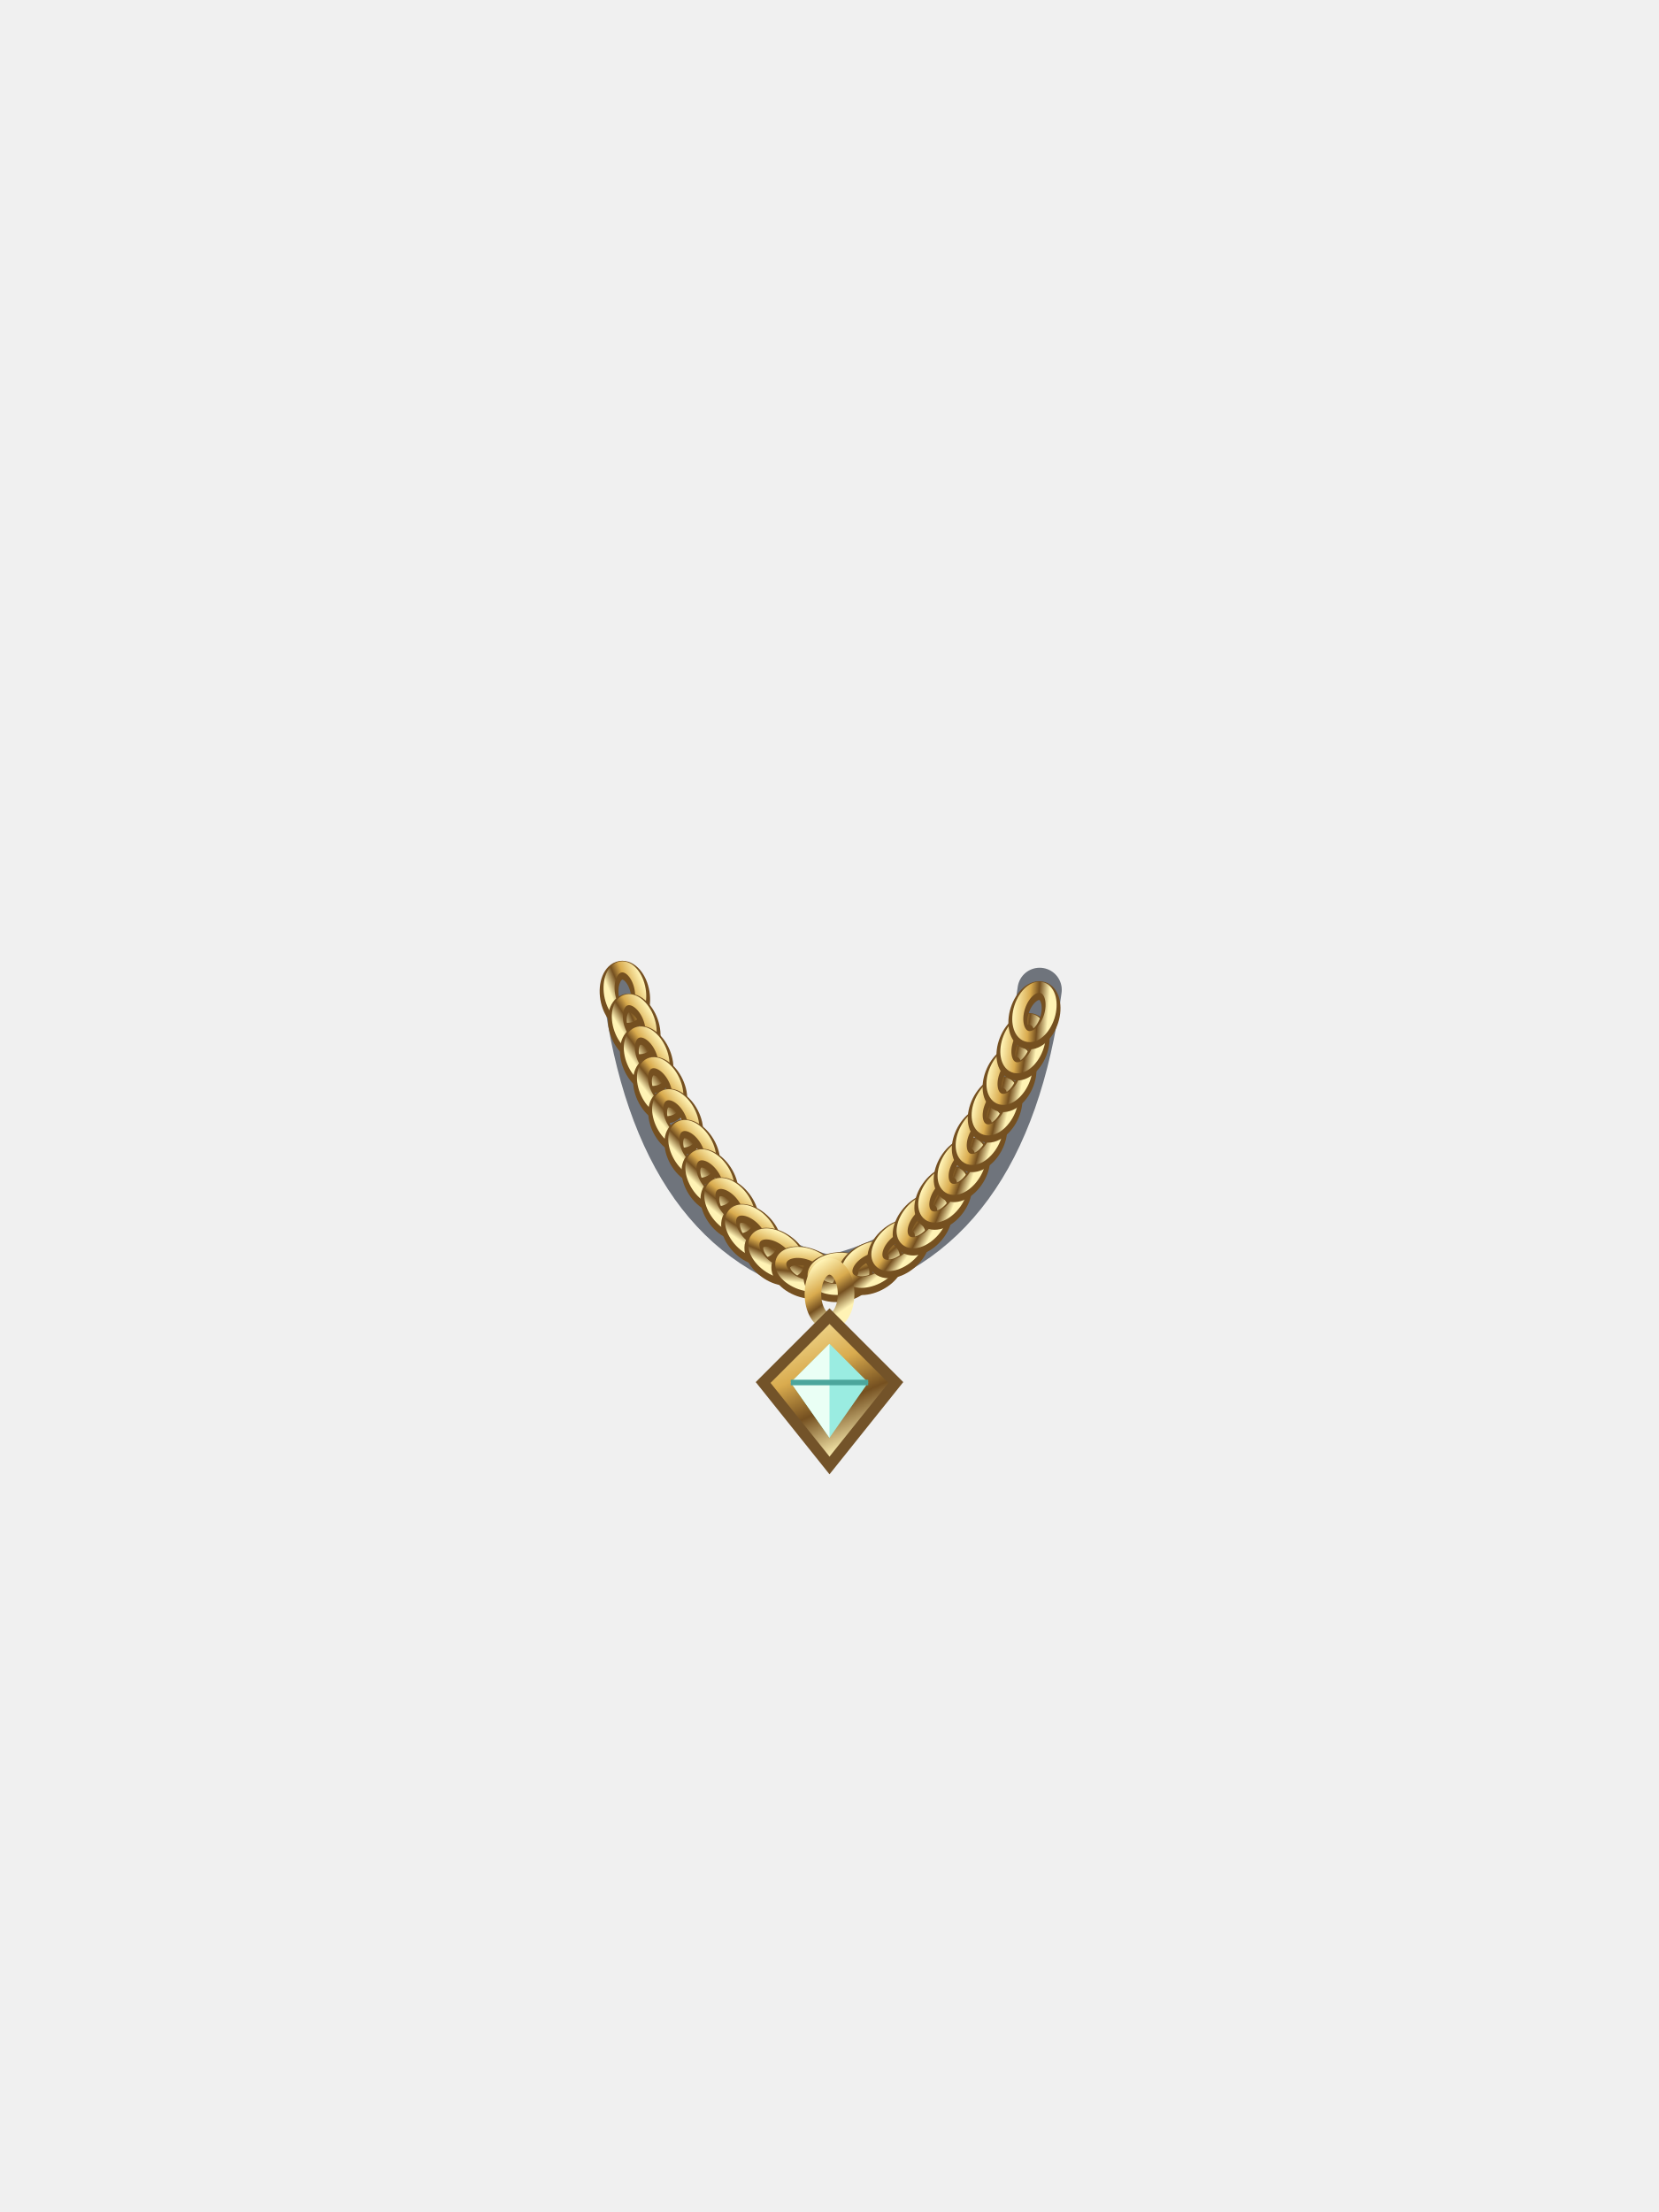
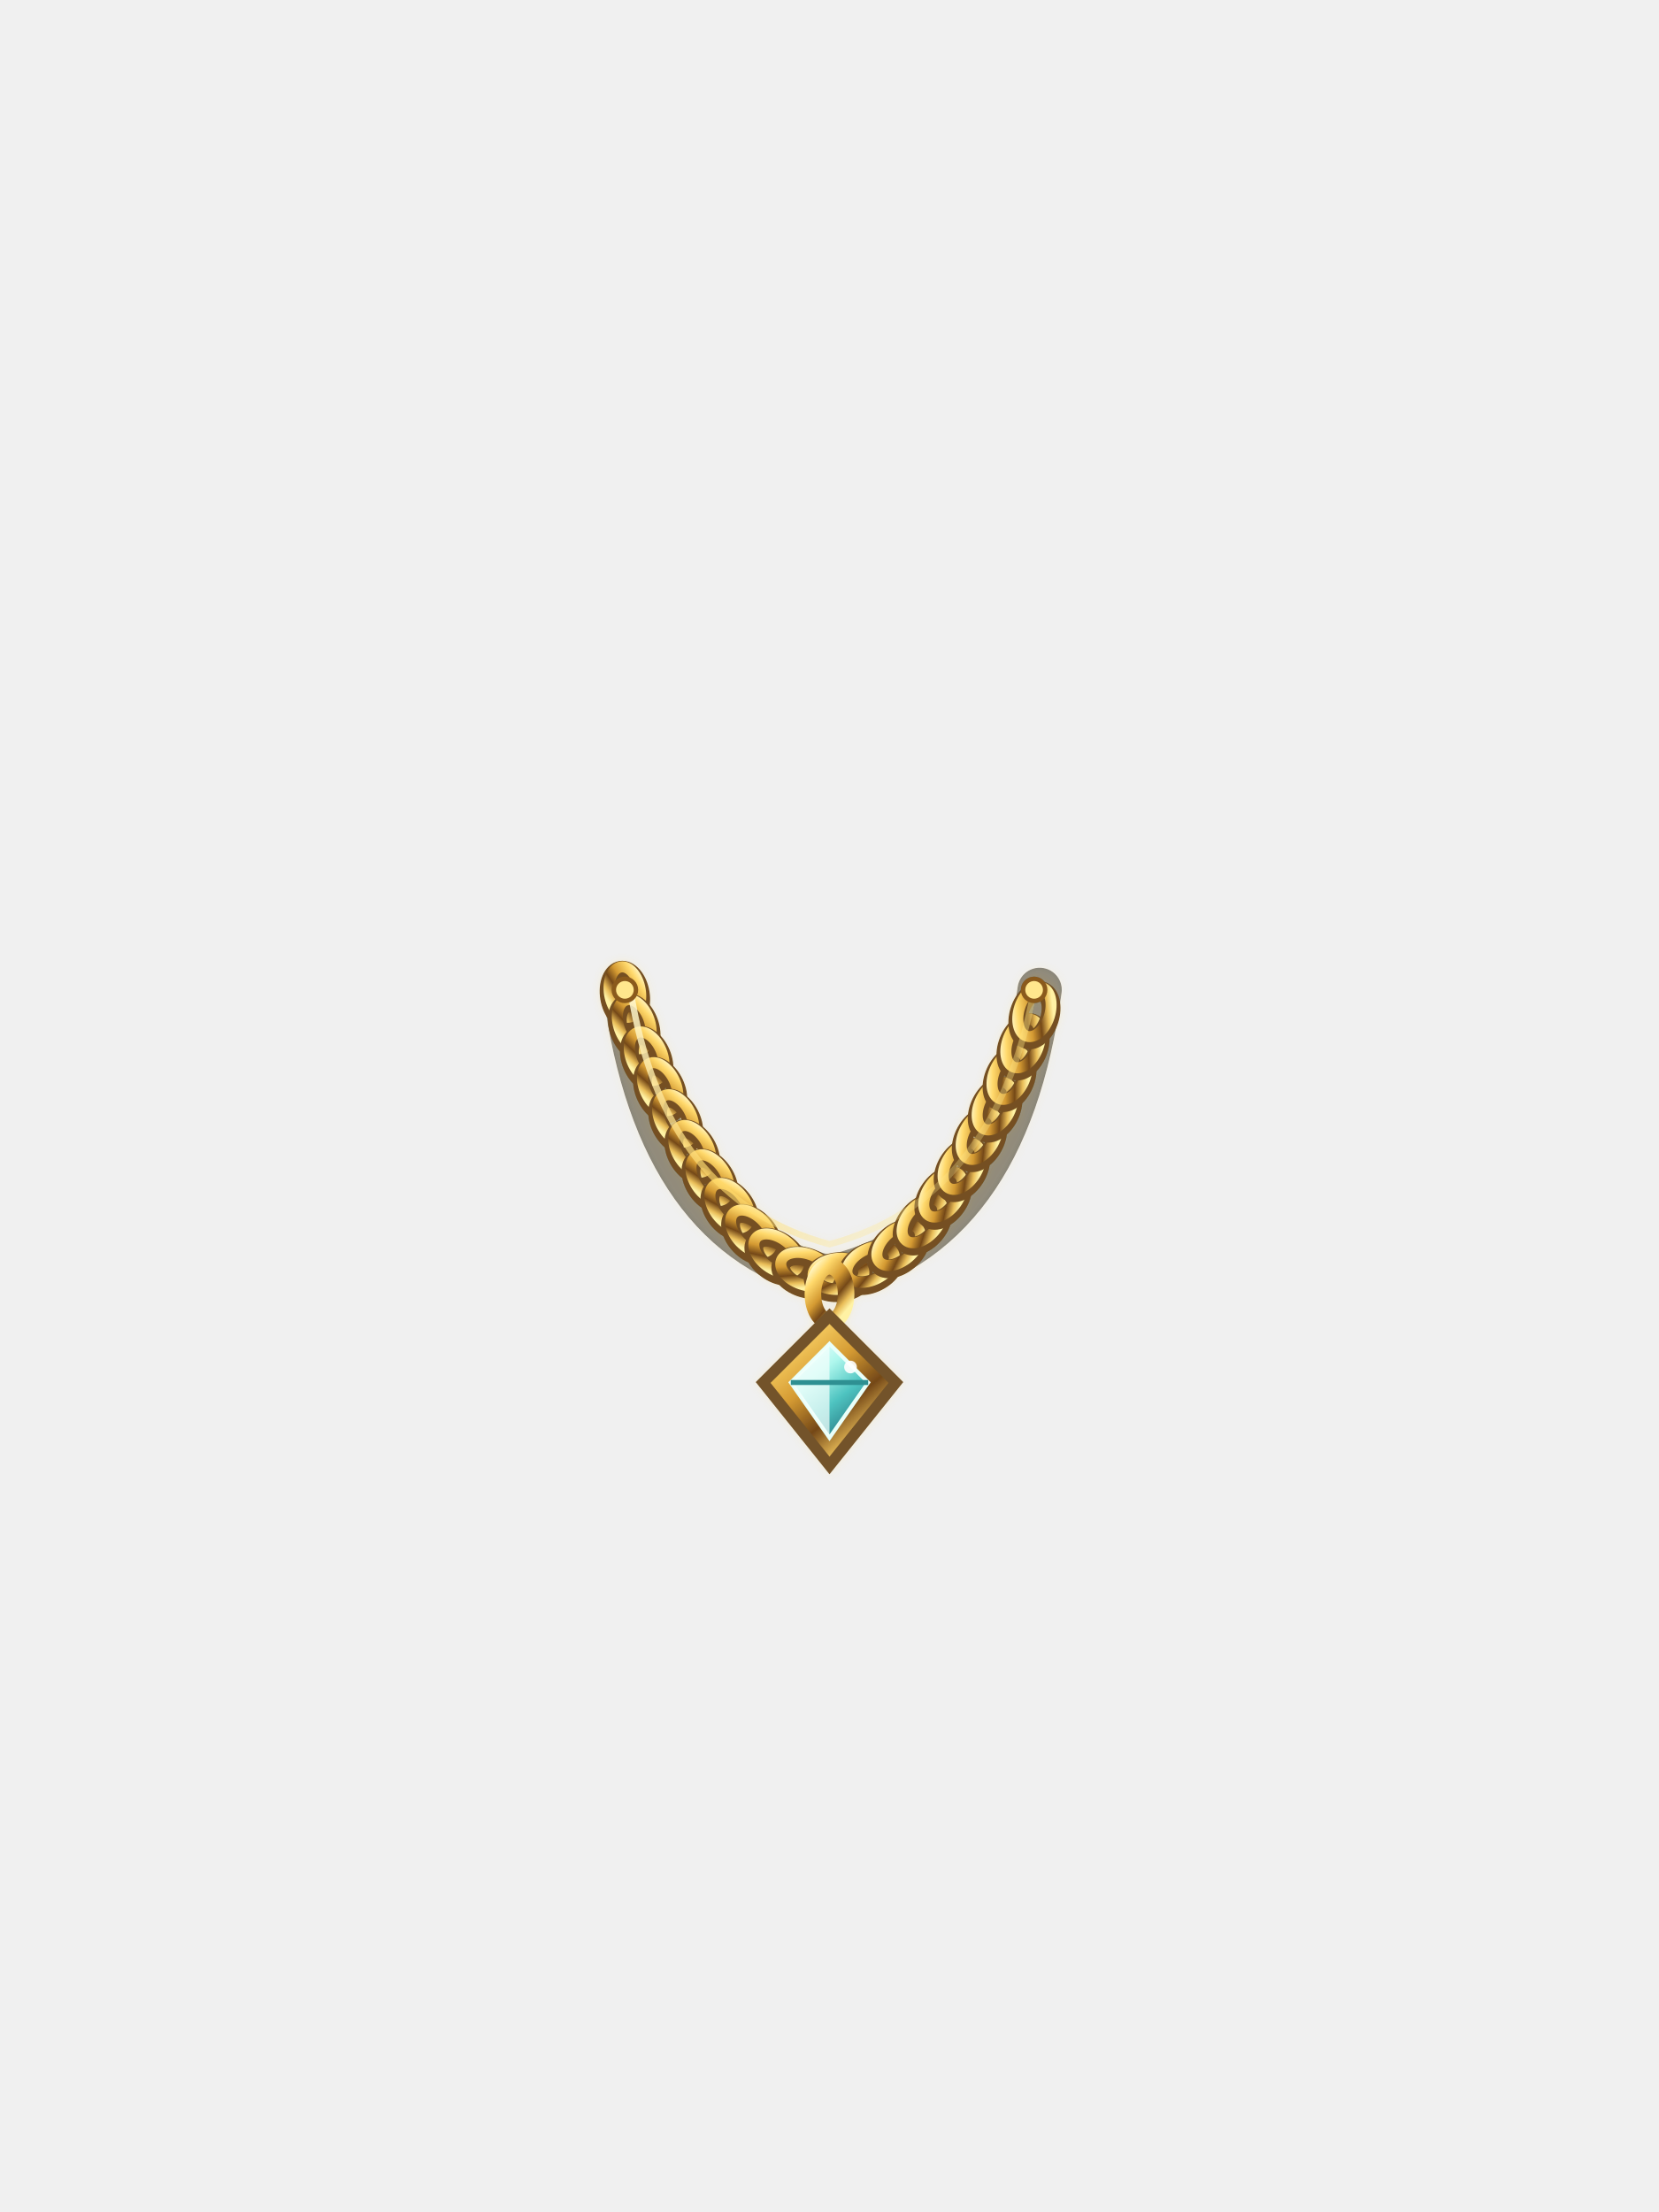
<svg xmlns="http://www.w3.org/2000/svg" viewBox="0 0 300 400">
  <defs>
-     <linearGradient id="chain-metal" x2=".4" y2="1">
-       <stop stop-color="#fff3b5" />
-       <stop offset=".45" stop-color="#d9ab4e" />
-       <stop offset=".7" stop-color="#755020" />
-       <stop offset="1" stop-color="#fff3b5" />
+     <linearGradient id="chain-metal" x1="0" y1="0" x2=".72" y2="1">
+       <stop stop-color="#fff7c7" />
+       <stop offset=".18" stop-color="#ffd96c" />
+       <stop offset=".47" stop-color="#d49a32" />
+       <stop offset=".69" stop-color="#744818" />
+       <stop offset=".87" stop-color="#e9bd58" />
+       <stop offset="1" stop-color="#fff2a4" />
    </linearGradient>
+     <linearGradient id="edge-shine" x1="0" y1="0" x2="1" y2=".7">
+       <stop stop-color="#fffbd8" stop-opacity=".95" />
+       <stop offset=".5" stop-color="#ffd968" stop-opacity=".72" />
+       <stop offset="1" stop-color="#fff0a0" stop-opacity=".16" />
+     </linearGradient>
+     <linearGradient id="gem-face" x1=".15" y1="0" x2=".8" y2="1">
+       <stop stop-color="#f7ffff" />
+       <stop offset=".32" stop-color="#aef7ed" />
+       <stop offset=".62" stop-color="#4fc4c1" />
+       <stop offset="1" stop-color="#216f7a" />
+     </linearGradient>
+     <filter id="jewel-shadow" x="-30%" y="-30%" width="160%" height="180%">
+       <feDropShadow dx="0" dy="1.5" stdDeviation="1.4" flood-color="#160c02" flood-opacity=".68" />
+       <feDropShadow dx="0" dy="0" stdDeviation=".7" flood-color="#ffd86b" flood-opacity=".22" />
+     </filter>
  </defs>
-   <path d="M113 179Q119 224 150 231Q182 224 188 179" fill="none" stroke="#07101e" stroke-opacity=".55" stroke-width="8" stroke-linecap="round" />
-   <ellipse cx="113.00" cy="180.00" rx="4.6" ry="2.8" transform="rotate(80.7 113.00 180.00)" fill="none" stroke="#755020" stroke-width="3.4" />
-   <ellipse cx="113.00" cy="179.40" rx="4.6" ry="2.8" transform="rotate(80.7 113.00 179.40)" fill="none" stroke="url(#chain-metal)" stroke-width="2" />
-   <ellipse cx="114.69" cy="185.80" rx="4.6" ry="2.8" transform="rotate(70.4 114.69 185.80)" fill="none" stroke="#755020" stroke-width="3.4" />
-   <ellipse cx="114.69" cy="185.20" rx="4.6" ry="2.8" transform="rotate(70.4 114.69 185.20)" fill="none" stroke="url(#chain-metal)" stroke-width="2" />
-   <ellipse cx="116.94" cy="191.59" rx="4.6" ry="2.8" transform="rotate(67.3 116.94 191.59)" fill="none" stroke="#755020" stroke-width="3.4" />
-   <ellipse cx="116.94" cy="190.99" rx="4.6" ry="2.8" transform="rotate(67.3 116.94 190.99)" fill="none" stroke="url(#chain-metal)" stroke-width="2" />
-   <ellipse cx="119.38" cy="197.10" rx="4.6" ry="2.8" transform="rotate(65.0 119.38 197.10)" fill="none" stroke="#755020" stroke-width="3.4" />
-   <ellipse cx="119.38" cy="196.50" rx="4.6" ry="2.8" transform="rotate(65.0 119.38 196.50)" fill="none" stroke="url(#chain-metal)" stroke-width="2" />
-   <ellipse cx="122.19" cy="202.84" rx="4.6" ry="2.8" transform="rotate(62.7 122.19 202.84)" fill="none" stroke="#755020" stroke-width="3.4" />
-   <ellipse cx="122.19" cy="202.24" rx="4.6" ry="2.8" transform="rotate(62.7 122.19 202.24)" fill="none" stroke="url(#chain-metal)" stroke-width="2" />
-   <ellipse cx="125.19" cy="208.35" rx="4.6" ry="2.8" transform="rotate(60.1 125.19 208.35)" fill="none" stroke="#755020" stroke-width="3.4" />
-   <ellipse cx="125.19" cy="207.75" rx="4.6" ry="2.8" transform="rotate(60.1 125.19 207.75)" fill="none" stroke="url(#chain-metal)" stroke-width="2" />
-   <ellipse cx="128.38" cy="213.57" rx="4.6" ry="2.8" transform="rotate(56.9 128.38 213.57)" fill="none" stroke="#755020" stroke-width="3.4" />
-   <ellipse cx="128.38" cy="212.97" rx="4.6" ry="2.8" transform="rotate(56.9 128.38 212.97)" fill="none" stroke="url(#chain-metal)" stroke-width="2" />
-   <ellipse cx="131.94" cy="218.63" rx="4.6" ry="2.8" transform="rotate(52.6 131.94 218.63)" fill="none" stroke="#755020" stroke-width="3.4" />
-   <ellipse cx="131.94" cy="218.03" rx="4.6" ry="2.8" transform="rotate(52.6 131.94 218.03)" fill="none" stroke="url(#chain-metal)" stroke-width="2" />
-   <ellipse cx="135.88" cy="223.26" rx="4.6" ry="2.8" transform="rotate(46.2 135.88 223.26)" fill="none" stroke="#755020" stroke-width="3.4" />
-   <ellipse cx="135.88" cy="222.66" rx="4.6" ry="2.8" transform="rotate(46.2 135.88 222.66)" fill="none" stroke="url(#chain-metal)" stroke-width="2" />
-   <ellipse cx="140.38" cy="227.26" rx="4.6" ry="2.8" transform="rotate(36.2 140.38 227.26)" fill="none" stroke="#755020" stroke-width="3.4" />
-   <ellipse cx="140.38" cy="226.66" rx="4.6" ry="2.8" transform="rotate(36.2 140.38 226.66)" fill="none" stroke="url(#chain-metal)" stroke-width="2" />
-   <ellipse cx="145.62" cy="230.13" rx="4.6" ry="2.8" transform="rotate(19.6 145.62 230.13)" fill="none" stroke="#755020" stroke-width="3.4" />
-   <ellipse cx="145.62" cy="229.53" rx="4.6" ry="2.8" transform="rotate(19.6 145.62 229.53)" fill="none" stroke="url(#chain-metal)" stroke-width="2" />
-   <ellipse cx="151.62" cy="230.95" rx="4.6" ry="2.8" transform="rotate(-4.7 151.62 230.95)" fill="none" stroke="#755020" stroke-width="3.4" />
-   <ellipse cx="151.62" cy="230.35" rx="4.6" ry="2.8" transform="rotate(-4.7 151.62 230.35)" fill="none" stroke="url(#chain-metal)" stroke-width="2" />
-   <ellipse cx="157.44" cy="229.24" rx="4.6" ry="2.8" transform="rotate(-26.8 157.44 229.24)" fill="none" stroke="#755020" stroke-width="3.4" />
-   <ellipse cx="157.44" cy="228.64" rx="4.6" ry="2.8" transform="rotate(-26.8 157.44 228.64)" fill="none" stroke="url(#chain-metal)" stroke-width="2" />
-   <ellipse cx="162.50" cy="225.77" rx="4.6" ry="2.8" transform="rotate(-40.8 162.50 225.77)" fill="none" stroke="#755020" stroke-width="3.4" />
-   <ellipse cx="162.50" cy="225.17" rx="4.6" ry="2.8" transform="rotate(-40.8 162.50 225.17)" fill="none" stroke="url(#chain-metal)" stroke-width="2" />
-   <ellipse cx="166.81" cy="221.40" rx="4.6" ry="2.8" transform="rotate(-49.2 166.81 221.40)" fill="none" stroke="#755020" stroke-width="3.4" />
-   <ellipse cx="166.81" cy="220.80" rx="4.6" ry="2.8" transform="rotate(-49.2 166.81 220.80)" fill="none" stroke="url(#chain-metal)" stroke-width="2" />
-   <ellipse cx="170.56" cy="216.60" rx="4.6" ry="2.8" transform="rotate(-54.5 170.56 216.60)" fill="none" stroke="#755020" stroke-width="3.4" />
-   <ellipse cx="170.56" cy="216.00" rx="4.6" ry="2.8" transform="rotate(-54.5 170.56 216.00)" fill="none" stroke="url(#chain-metal)" stroke-width="2" />
-   <ellipse cx="173.94" cy="211.50" rx="4.6" ry="2.8" transform="rotate(-58.3 173.94 211.50)" fill="none" stroke="#755020" stroke-width="3.4" />
-   <ellipse cx="173.94" cy="210.90" rx="4.6" ry="2.8" transform="rotate(-58.3 173.94 210.90)" fill="none" stroke="url(#chain-metal)" stroke-width="2" />
-   <ellipse cx="177.12" cy="206.01" rx="4.6" ry="2.8" transform="rotate(-61.3 177.12 206.01)" fill="none" stroke="#755020" stroke-width="3.4" />
-   <ellipse cx="177.12" cy="205.41" rx="4.6" ry="2.8" transform="rotate(-61.3 177.12 205.41)" fill="none" stroke="url(#chain-metal)" stroke-width="2" />
-   <ellipse cx="179.94" cy="200.62" rx="4.6" ry="2.8" transform="rotate(-63.6 179.94 200.62)" fill="none" stroke="#755020" stroke-width="3.4" />
-   <ellipse cx="179.94" cy="200.02" rx="4.6" ry="2.8" transform="rotate(-63.6 179.94 200.02)" fill="none" stroke="url(#chain-metal)" stroke-width="2" />
-   <ellipse cx="182.56" cy="195.05" rx="4.6" ry="2.8" transform="rotate(-65.9 182.56 195.05)" fill="none" stroke="#755020" stroke-width="3.4" />
-   <ellipse cx="182.56" cy="194.45" rx="4.6" ry="2.8" transform="rotate(-65.9 182.56 194.45)" fill="none" stroke="url(#chain-metal)" stroke-width="2" />
-   <ellipse cx="185.00" cy="189.29" rx="4.6" ry="2.8" transform="rotate(-68.4 185.00 189.29)" fill="none" stroke="#755020" stroke-width="3.4" />
-   <ellipse cx="185.00" cy="188.69" rx="4.6" ry="2.8" transform="rotate(-68.4 185.00 188.69)" fill="none" stroke="url(#chain-metal)" stroke-width="2" />
-   <ellipse cx="187.06" cy="183.59" rx="4.6" ry="2.8" transform="rotate(-72.3 187.06 183.59)" fill="none" stroke="#755020" stroke-width="3.4" />
-   <ellipse cx="187.06" cy="182.99" rx="4.6" ry="2.8" transform="rotate(-72.3 187.06 182.99)" fill="none" stroke="url(#chain-metal)" stroke-width="2" />
-   <ellipse cx="150" cy="234" rx="3" ry="5" fill="none" stroke="url(#chain-metal)" stroke-width="3" />
-   <path d="M150 238L162 250L150 265L138 250Z" fill="url(#chain-metal)" stroke="#735329" stroke-width="2" />
-   <path d="M150 243L157 250L150 260L143 250Z" fill="#9aece1" />
-   <path d="M150 243v17l-7-10Z" fill="#eafff5" />
-   <path d="M143 250h14" stroke="#4ca69c" stroke-width="1" />
+   <g filter="url(#jewel-shadow)">
+     <path d="M113 179Q119 224 150 231Q182 224 188 179" fill="none" stroke="#07101e" stroke-opacity=".55" stroke-width="8" stroke-linecap="round" />
+     <ellipse cx="113.00" cy="180.00" rx="4.6" ry="2.8" transform="rotate(80.7 113.00 180.00)" fill="none" stroke="#755020" stroke-width="3.4" />
+     <ellipse cx="113.00" cy="179.40" rx="4.6" ry="2.8" transform="rotate(80.7 113.00 179.40)" fill="none" stroke="url(#chain-metal)" stroke-width="2" />
+     <ellipse cx="114.69" cy="185.80" rx="4.6" ry="2.8" transform="rotate(70.4 114.69 185.80)" fill="none" stroke="#755020" stroke-width="3.4" />
+     <ellipse cx="114.69" cy="185.20" rx="4.6" ry="2.8" transform="rotate(70.4 114.69 185.20)" fill="none" stroke="url(#chain-metal)" stroke-width="2" />
+     <ellipse cx="116.94" cy="191.59" rx="4.6" ry="2.8" transform="rotate(67.3 116.94 191.59)" fill="none" stroke="#755020" stroke-width="3.4" />
+     <ellipse cx="116.94" cy="190.99" rx="4.6" ry="2.8" transform="rotate(67.3 116.94 190.99)" fill="none" stroke="url(#chain-metal)" stroke-width="2" />
+     <ellipse cx="119.38" cy="197.10" rx="4.6" ry="2.8" transform="rotate(65.0 119.38 197.10)" fill="none" stroke="#755020" stroke-width="3.4" />
+     <ellipse cx="119.38" cy="196.50" rx="4.6" ry="2.8" transform="rotate(65.0 119.38 196.50)" fill="none" stroke="url(#chain-metal)" stroke-width="2" />
+     <ellipse cx="122.19" cy="202.84" rx="4.6" ry="2.8" transform="rotate(62.7 122.19 202.84)" fill="none" stroke="#755020" stroke-width="3.4" />
+     <ellipse cx="122.19" cy="202.24" rx="4.6" ry="2.8" transform="rotate(62.7 122.19 202.24)" fill="none" stroke="url(#chain-metal)" stroke-width="2" />
+     <ellipse cx="125.19" cy="208.35" rx="4.6" ry="2.8" transform="rotate(60.1 125.19 208.35)" fill="none" stroke="#755020" stroke-width="3.4" />
+     <ellipse cx="125.19" cy="207.75" rx="4.6" ry="2.8" transform="rotate(60.1 125.19 207.75)" fill="none" stroke="url(#chain-metal)" stroke-width="2" />
+     <ellipse cx="128.38" cy="213.57" rx="4.6" ry="2.8" transform="rotate(56.9 128.38 213.57)" fill="none" stroke="#755020" stroke-width="3.4" />
+     <ellipse cx="128.38" cy="212.97" rx="4.6" ry="2.8" transform="rotate(56.9 128.38 212.97)" fill="none" stroke="url(#chain-metal)" stroke-width="2" />
+     <ellipse cx="131.94" cy="218.63" rx="4.6" ry="2.8" transform="rotate(52.6 131.94 218.63)" fill="none" stroke="#755020" stroke-width="3.4" />
+     <ellipse cx="131.94" cy="218.03" rx="4.6" ry="2.8" transform="rotate(52.6 131.94 218.03)" fill="none" stroke="url(#chain-metal)" stroke-width="2" />
+     <ellipse cx="135.88" cy="223.26" rx="4.6" ry="2.8" transform="rotate(46.2 135.88 223.26)" fill="none" stroke="#755020" stroke-width="3.4" />
+     <ellipse cx="135.88" cy="222.66" rx="4.6" ry="2.8" transform="rotate(46.2 135.88 222.66)" fill="none" stroke="url(#chain-metal)" stroke-width="2" />
+     <ellipse cx="140.38" cy="227.26" rx="4.6" ry="2.8" transform="rotate(36.2 140.38 227.26)" fill="none" stroke="#755020" stroke-width="3.4" />
+     <ellipse cx="140.38" cy="226.66" rx="4.6" ry="2.8" transform="rotate(36.2 140.38 226.66)" fill="none" stroke="url(#chain-metal)" stroke-width="2" />
+     <ellipse cx="145.62" cy="230.13" rx="4.6" ry="2.8" transform="rotate(19.6 145.62 230.13)" fill="none" stroke="#755020" stroke-width="3.4" />
+     <ellipse cx="145.62" cy="229.53" rx="4.6" ry="2.8" transform="rotate(19.6 145.62 229.53)" fill="none" stroke="url(#chain-metal)" stroke-width="2" />
+     <ellipse cx="151.62" cy="230.95" rx="4.6" ry="2.8" transform="rotate(-4.7 151.62 230.95)" fill="none" stroke="#755020" stroke-width="3.4" />
+     <ellipse cx="151.62" cy="230.35" rx="4.6" ry="2.8" transform="rotate(-4.7 151.62 230.35)" fill="none" stroke="url(#chain-metal)" stroke-width="2" />
+     <ellipse cx="157.44" cy="229.24" rx="4.6" ry="2.8" transform="rotate(-26.8 157.44 229.24)" fill="none" stroke="#755020" stroke-width="3.4" />
+     <ellipse cx="157.44" cy="228.64" rx="4.6" ry="2.8" transform="rotate(-26.8 157.44 228.64)" fill="none" stroke="url(#chain-metal)" stroke-width="2" />
+     <ellipse cx="162.50" cy="225.77" rx="4.6" ry="2.8" transform="rotate(-40.8 162.50 225.77)" fill="none" stroke="#755020" stroke-width="3.4" />
+     <ellipse cx="162.50" cy="225.17" rx="4.6" ry="2.8" transform="rotate(-40.8 162.50 225.17)" fill="none" stroke="url(#chain-metal)" stroke-width="2" />
+     <ellipse cx="166.81" cy="221.40" rx="4.6" ry="2.8" transform="rotate(-49.2 166.81 221.40)" fill="none" stroke="#755020" stroke-width="3.4" />
+     <ellipse cx="166.81" cy="220.80" rx="4.6" ry="2.8" transform="rotate(-49.2 166.81 220.80)" fill="none" stroke="url(#chain-metal)" stroke-width="2" />
+     <ellipse cx="170.56" cy="216.60" rx="4.6" ry="2.8" transform="rotate(-54.5 170.56 216.60)" fill="none" stroke="#755020" stroke-width="3.4" />
+     <ellipse cx="170.56" cy="216.00" rx="4.6" ry="2.8" transform="rotate(-54.5 170.56 216.00)" fill="none" stroke="url(#chain-metal)" stroke-width="2" />
+     <ellipse cx="173.94" cy="211.50" rx="4.6" ry="2.8" transform="rotate(-58.3 173.94 211.50)" fill="none" stroke="#755020" stroke-width="3.4" />
+     <ellipse cx="173.94" cy="210.90" rx="4.6" ry="2.8" transform="rotate(-58.3 173.94 210.90)" fill="none" stroke="url(#chain-metal)" stroke-width="2" />
+     <ellipse cx="177.12" cy="206.01" rx="4.6" ry="2.8" transform="rotate(-61.3 177.12 206.01)" fill="none" stroke="#755020" stroke-width="3.4" />
+     <ellipse cx="177.12" cy="205.41" rx="4.6" ry="2.8" transform="rotate(-61.3 177.12 205.41)" fill="none" stroke="url(#chain-metal)" stroke-width="2" />
+     <ellipse cx="179.94" cy="200.62" rx="4.6" ry="2.8" transform="rotate(-63.6 179.94 200.62)" fill="none" stroke="#755020" stroke-width="3.4" />
+     <ellipse cx="179.94" cy="200.02" rx="4.6" ry="2.8" transform="rotate(-63.6 179.94 200.02)" fill="none" stroke="url(#chain-metal)" stroke-width="2" />
+     <ellipse cx="182.56" cy="195.05" rx="4.6" ry="2.8" transform="rotate(-65.9 182.56 195.05)" fill="none" stroke="#755020" stroke-width="3.4" />
+     <ellipse cx="182.56" cy="194.45" rx="4.6" ry="2.8" transform="rotate(-65.9 182.56 194.45)" fill="none" stroke="url(#chain-metal)" stroke-width="2" />
+     <ellipse cx="185.00" cy="189.29" rx="4.6" ry="2.8" transform="rotate(-68.4 185.00 189.29)" fill="none" stroke="#755020" stroke-width="3.4" />
+     <ellipse cx="185.00" cy="188.69" rx="4.6" ry="2.8" transform="rotate(-68.4 185.00 188.69)" fill="none" stroke="url(#chain-metal)" stroke-width="2" />
+     <ellipse cx="187.06" cy="183.59" rx="4.6" ry="2.8" transform="rotate(-72.3 187.06 183.59)" fill="none" stroke="#755020" stroke-width="3.4" />
+     <ellipse cx="187.06" cy="182.99" rx="4.6" ry="2.8" transform="rotate(-72.3 187.06 182.99)" fill="none" stroke="url(#chain-metal)" stroke-width="2" />
+     <ellipse cx="150" cy="234" rx="3" ry="5" fill="none" stroke="url(#chain-metal)" stroke-width="3" />
+     <path d="M150 238L162 250L150 265L138 250Z" fill="url(#chain-metal)" stroke="#735329" stroke-width="2" />
+     <path d="M114 179Q120 217 150 225Q180 217 187 179" fill="none" stroke="url(#edge-shine)" stroke-width="1.15" stroke-linecap="round" opacity=".9" />
+     <circle cx="113" cy="179" r="2" fill="#ffe78d" stroke="#8a5a1c" stroke-width=".8" />
+     <circle cx="187" cy="179" r="2" fill="#ffe78d" stroke="#8a5a1c" stroke-width=".8" />
+     <path d="M150 243L157 250L150 260L143 250Z" fill="url(#gem-face)" stroke="#e9fff9" stroke-width=".7" />
+     <path d="M150 243v17l-7-10Z" fill="#f4fffc" opacity=".72" />
+     <path d="M143 250h14" stroke="#2e9092" stroke-width=".9" />
+     <circle cx="153.8" cy="247.2" r="1.15" fill="#fff" opacity=".9" />
+   </g>
</svg>
